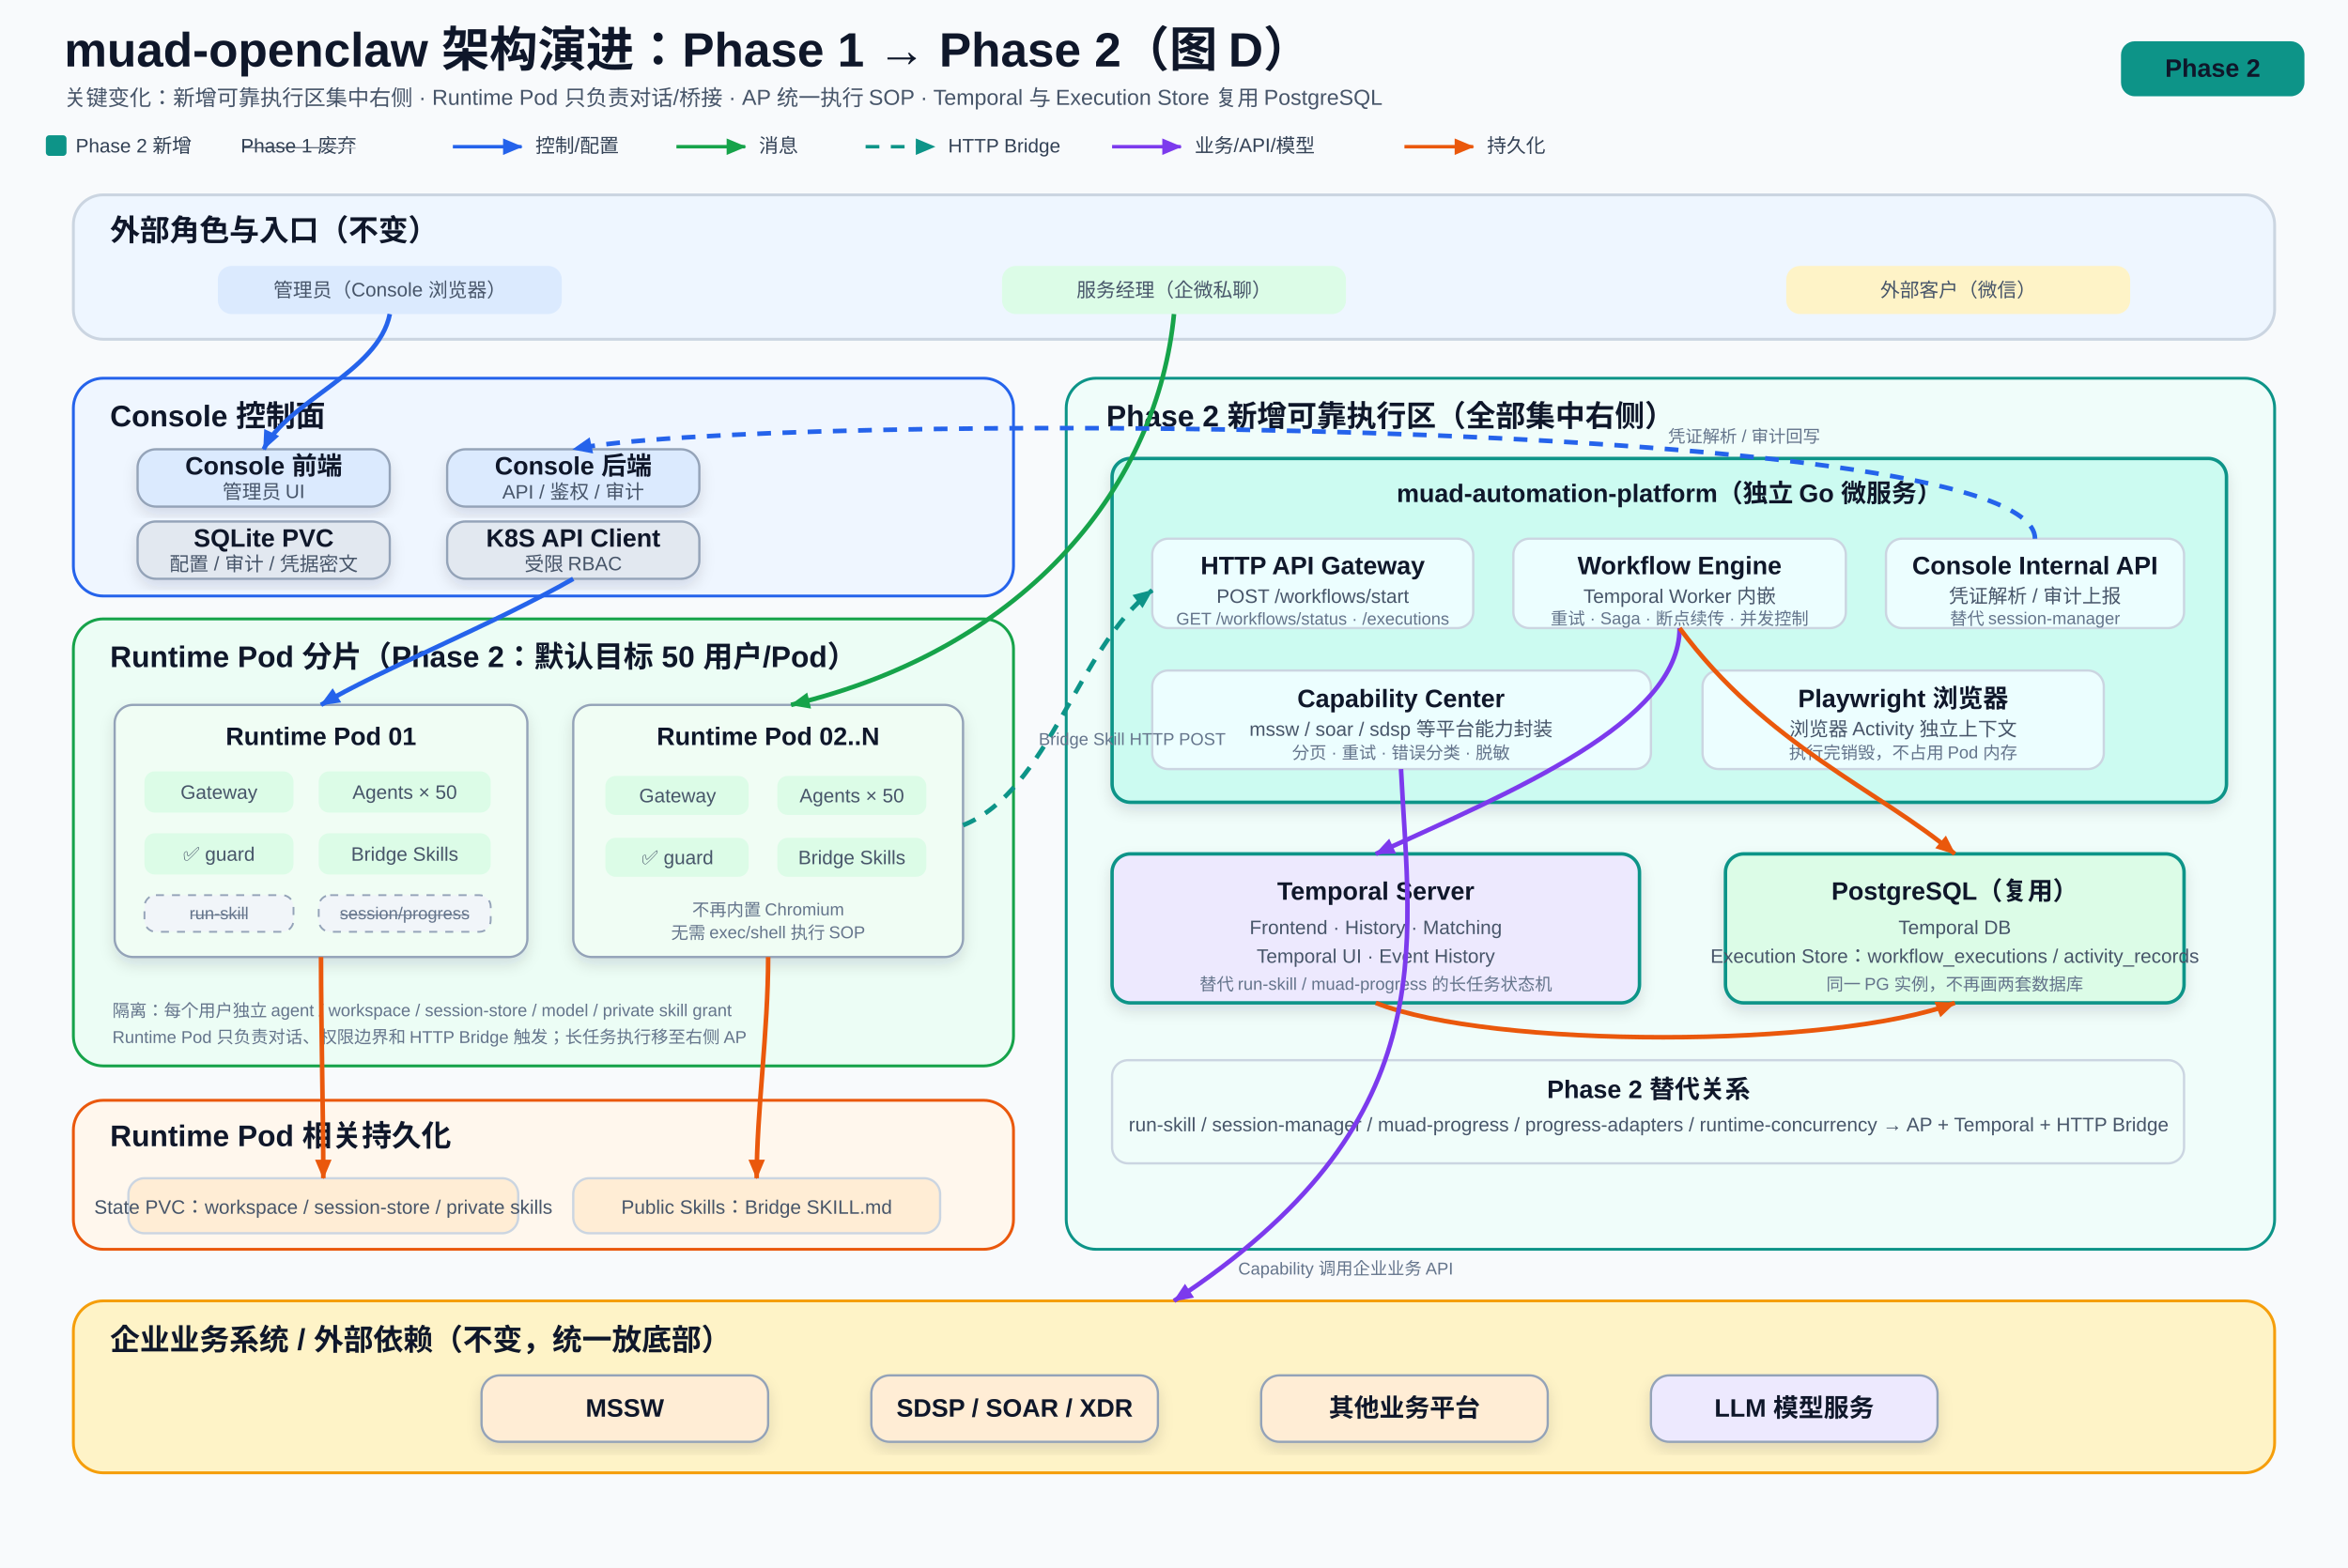
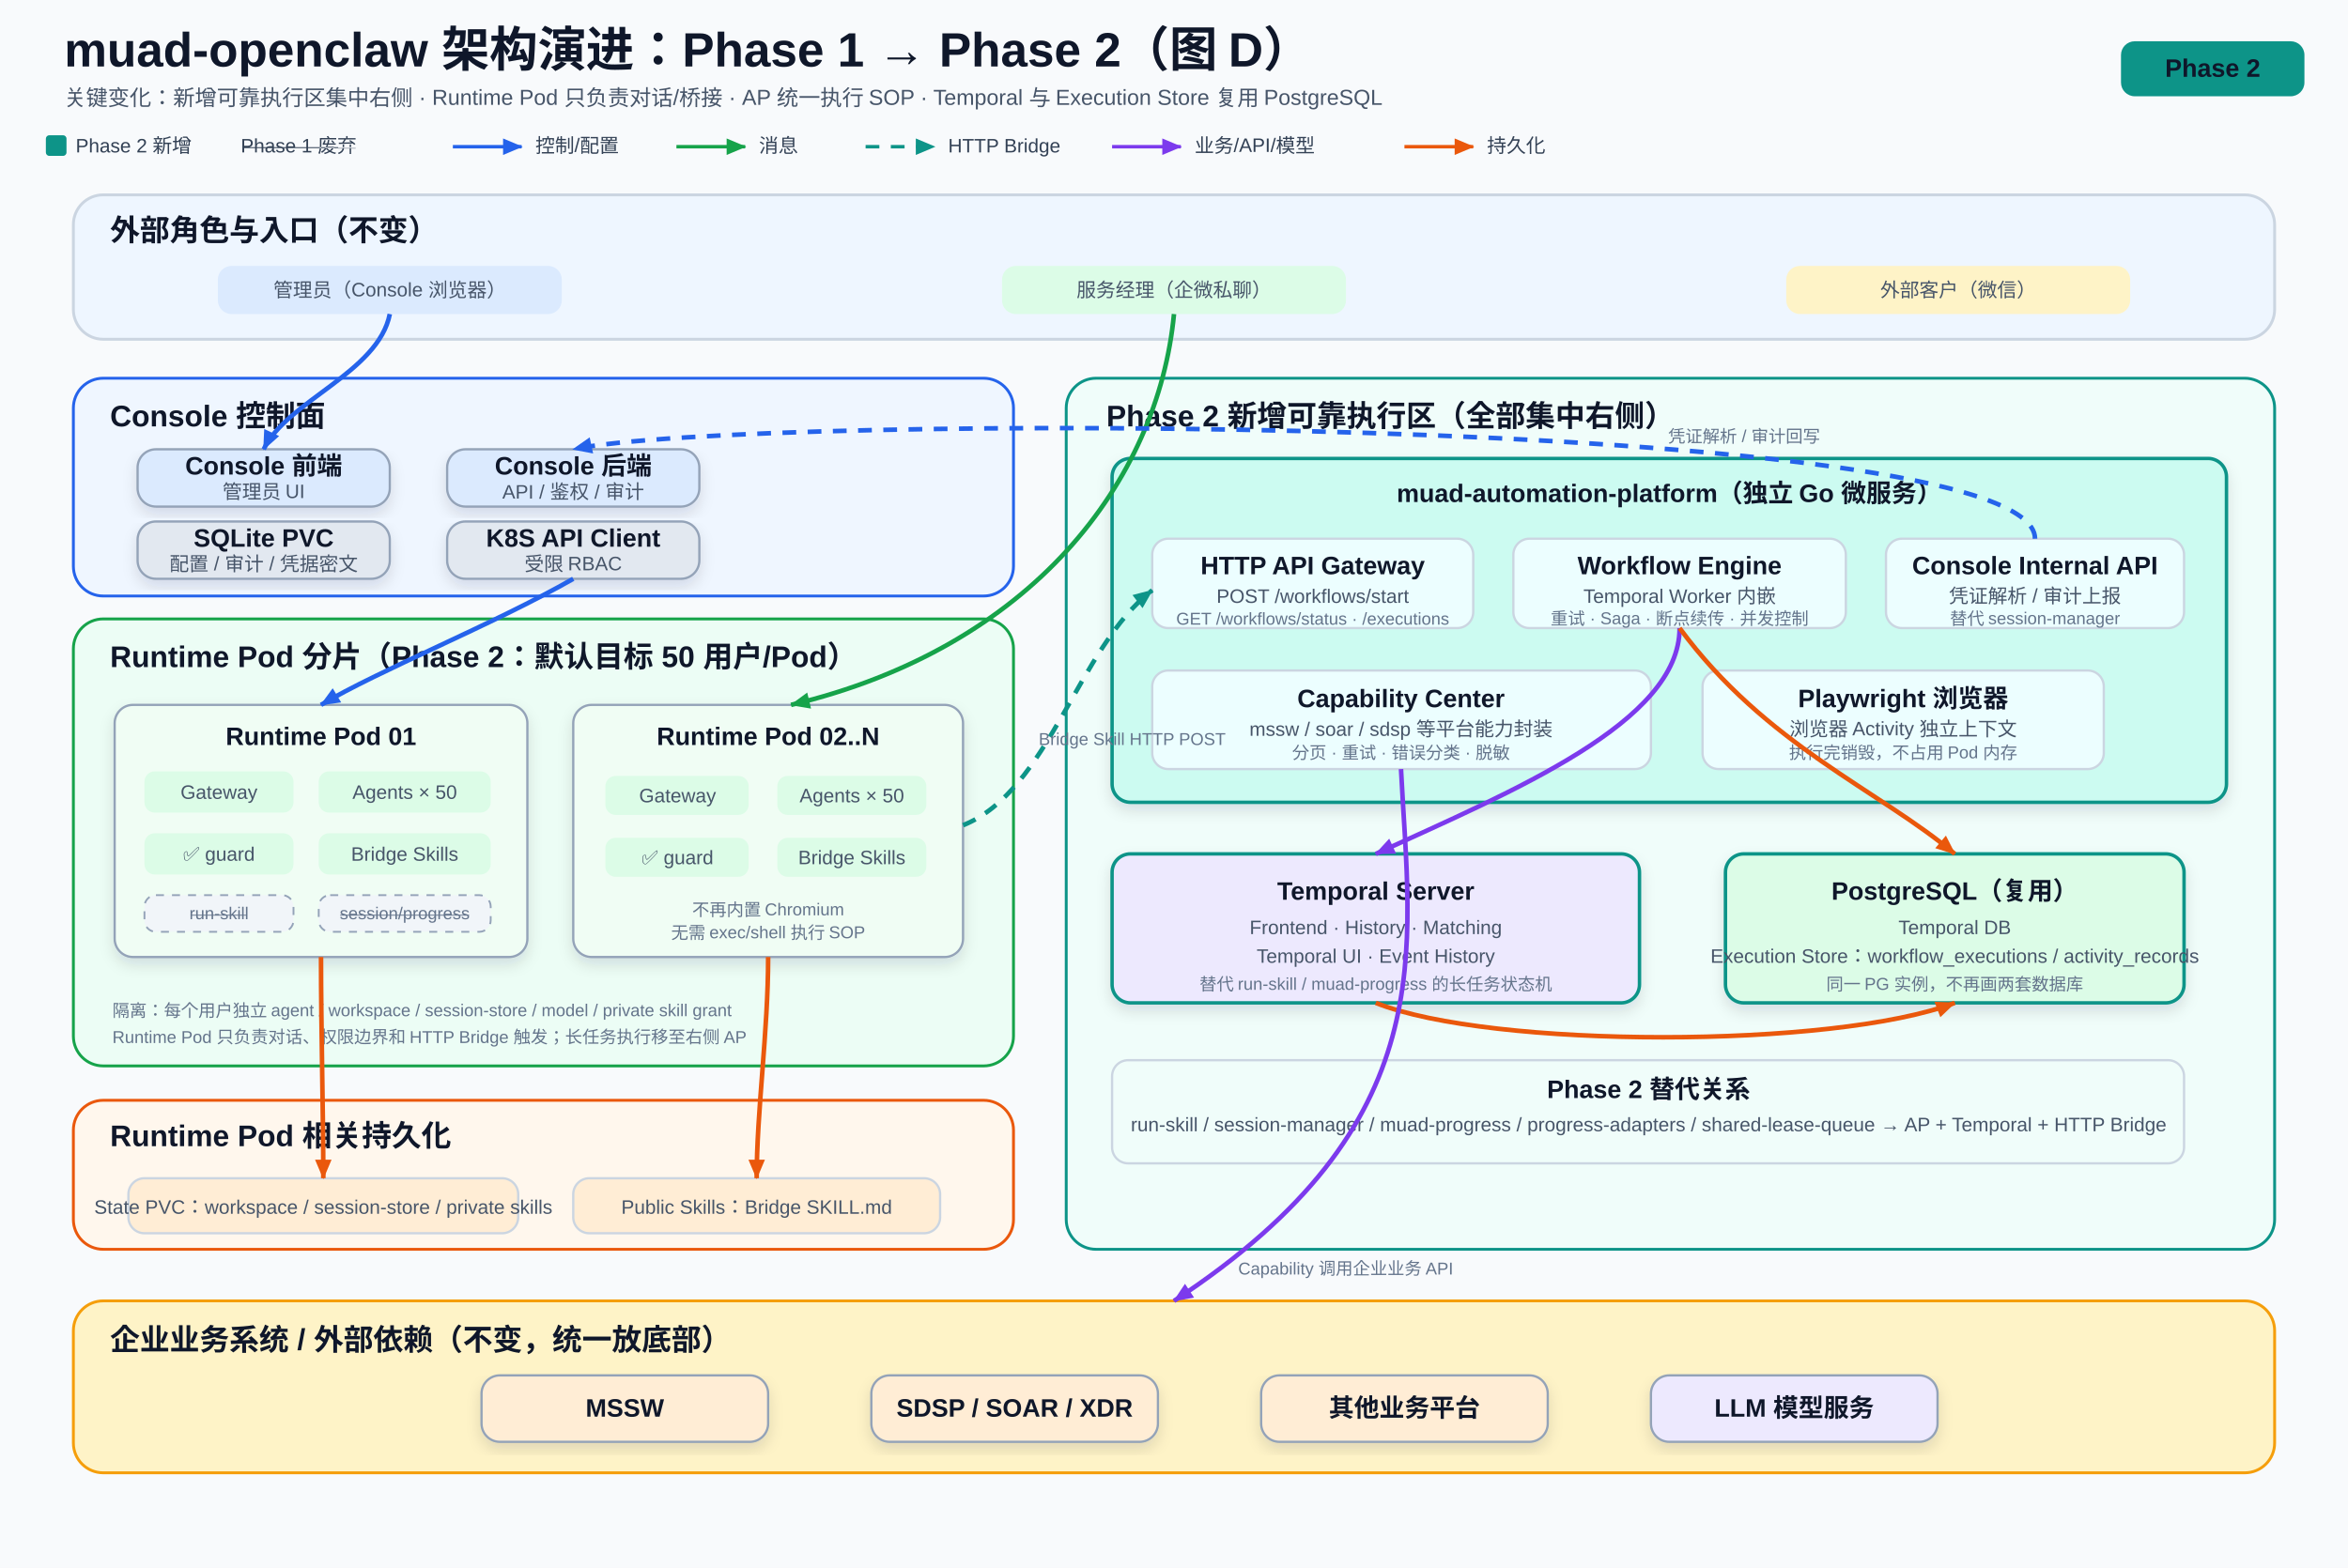
<svg xmlns="http://www.w3.org/2000/svg" width="2048" height="1368" viewBox="0 0 2048 1368" role="img" aria-labelledby="title desc">
  <defs>
    <marker id="arrow-control" viewBox="0 0 10 10" refX="9" refY="5" markerWidth="18" markerHeight="18" orient="auto" markerUnits="userSpaceOnUse">
      <path d="M0,1 L9.5,5 L0,9 z" fill="#2563eb" />
    </marker>
    <marker id="arrow-message" viewBox="0 0 10 10" refX="9" refY="5" markerWidth="18" markerHeight="18" orient="auto" markerUnits="userSpaceOnUse">
      <path d="M0,1 L9.5,5 L0,9 z" fill="#16a34a" />
    </marker>
    <marker id="arrow-bridge" viewBox="0 0 10 10" refX="9" refY="5" markerWidth="18" markerHeight="18" orient="auto" markerUnits="userSpaceOnUse">
      <path d="M0,1 L9.5,5 L0,9 z" fill="#0d9488" />
    </marker>
    <marker id="arrow-data" viewBox="0 0 10 10" refX="9" refY="5" markerWidth="18" markerHeight="18" orient="auto" markerUnits="userSpaceOnUse">
      <path d="M0,1 L9.5,5 L0,9 z" fill="#7c3aed" />
    </marker>
    <marker id="arrow-store" viewBox="0 0 10 10" refX="9" refY="5" markerWidth="18" markerHeight="18" orient="auto" markerUnits="userSpaceOnUse">
      <path d="M0,1 L9.5,5 L0,9 z" fill="#ea580c" />
    </marker>
    <filter id="shadow" x="-10%" y="-10%" width="120%" height="130%">
      <feDropShadow dx="0" dy="6" stdDeviation="6" flood-color="#0f172a" flood-opacity="0.12" />
    </filter>
    <style>
      .bg{fill:#f8fafc}
      .title{fill:#0f172a;font:700 42px Arial,"PingFang SC","Microsoft YaHei",sans-serif}
      .subtitle{fill:#475569;font:400 19px Arial,"PingFang SC","Microsoft YaHei",sans-serif}
      .section-title{fill:#0f172a;font:700 26px Arial,"PingFang SC","Microsoft YaHei",sans-serif}
      .label{fill:#0f172a;font:700 22px Arial,"PingFang SC","Microsoft YaHei",sans-serif}
      .small{fill:#475569;font:400 17px Arial,"PingFang SC","Microsoft YaHei",sans-serif}
      .tiny{fill:#64748b;font:400 15px Arial,"PingFang SC","Microsoft YaHei",sans-serif}
      .legend{fill:#334155;font:400 17px Arial,"PingFang SC","Microsoft YaHei",sans-serif}
      .area{stroke-width:2.5;rx:26}
      .card{stroke:#94a3b8;stroke-width:2;rx:16;filter:url(#shadow)}
      .inner{stroke:#cbd5e1;stroke-width:2;rx:14}
      .phase2{stroke:#0d9488;stroke-width:3;rx:16;filter:url(#shadow)}
      .deprecated{stroke:#94a3b8;stroke-width:1.6;stroke-dasharray:7 7;rx:10}
      .control{fill:none;stroke:#2563eb;stroke-width:4;marker-end:url(#arrow-control)}
      .message{fill:none;stroke:#16a34a;stroke-width:4;marker-end:url(#arrow-message)}
      .bridge{fill:none;stroke:#0d9488;stroke-width:4;marker-end:url(#arrow-bridge)}
      .data{fill:none;stroke:#7c3aed;stroke-width:4;marker-end:url(#arrow-data)}
      .store{fill:none;stroke:#ea580c;stroke-width:4;marker-end:url(#arrow-store)}
      .dash{stroke-dasharray:12 10}
      .thin{stroke-width:3}
      .strike{text-decoration:line-through}
    </style>
  </defs>
  <rect class="bg" width="2048" height="1368" />
  <text x="56" y="58" class="title">muad-openclaw 架构演进：Phase 1 → Phase 2（图 D）</text>
  <text x="56" y="92" class="subtitle">关键变化：新增可靠执行区集中右侧 · Runtime Pod 只负责对话/桥接 · AP 统一执行 SOP · Temporal 与 Execution Store 复用 PostgreSQL</text>
  <g transform="translate(40 118)">
    <rect width="18" height="18" rx="3" fill="#0d9488" />
    <text x="26" y="15" class="legend">Phase 2 新增</text>
    <text x="170" y="15" class="legend strike" fill="#94a3b8">Phase 1 废弃</text>
    <line x1="355" y1="10" x2="415" y2="10" class="control thin" />
    <text x="427" y="15" class="legend">控制/配置</text>
    <line x1="550" y1="10" x2="610" y2="10" class="message thin" />
    <text x="622" y="15" class="legend">消息</text>
    <line x1="715" y1="10" x2="775" y2="10" class="bridge thin dash" />
    <text x="787" y="15" class="legend">HTTP Bridge</text>
    <line x1="930" y1="10" x2="990" y2="10" class="data thin" />
    <text x="1002" y="15" class="legend">业务/API/模型</text>
    <line x1="1185" y1="10" x2="1245" y2="10" class="store thin" />
    <text x="1257" y="15" class="legend">持久化</text>
  </g>
  <rect x="1850" y="36" width="160" height="48" rx="12" fill="#0d9488" />
  <text x="1930" y="67" text-anchor="middle" class="label" fill="#fff">Phase 2</text>
  <rect x="64" y="170" width="1920" height="126" class="area" fill="#eef6ff" stroke="#cbd5e1" />
  <text x="96" y="210" class="section-title">外部角色与入口（不变）</text>
  <rect x="190" y="232" width="300" height="42" rx="12" fill="#dbeafe" />
  <text x="340" y="259" text-anchor="middle" class="small">管理员（Console 浏览器）</text>
  <rect x="874" y="232" width="300" height="42" rx="12" fill="#dcfce7" />
  <text x="1024" y="259" text-anchor="middle" class="small">服务经理（企微私聊）</text>
  <rect x="1558" y="232" width="300" height="42" rx="12" fill="#fef3c7" />
  <text x="1708" y="259" text-anchor="middle" class="small">外部客户（微信）</text>
  <rect x="64" y="330" width="820" height="190" class="area" fill="#eff6ff" stroke="#2563eb" />
  <text x="96" y="372" class="section-title" fill="#2563eb">Console 控制面</text>
  <rect x="120" y="392" width="220" height="50" class="card" fill="#dbeafe" />
  <text x="230" y="414" text-anchor="middle" class="label">Console 前端</text>
  <text x="230" y="435" text-anchor="middle" class="small">管理员 UI</text>
  <rect x="390" y="392" width="220" height="50" class="card" fill="#dbeafe" />
  <text x="500" y="414" text-anchor="middle" class="label">Console 后端</text>
  <text x="500" y="435" text-anchor="middle" class="small">API / 鉴权 / 审计</text>
  <rect x="120" y="455" width="220" height="50" class="card" fill="#e2e8f0" />
  <text x="230" y="477" text-anchor="middle" class="label">SQLite PVC</text>
  <text x="230" y="498" text-anchor="middle" class="small">配置 / 审计 / 凭据密文</text>
  <rect x="390" y="455" width="220" height="50" class="card" fill="#e2e8f0" />
  <text x="500" y="477" text-anchor="middle" class="label">K8S API Client</text>
  <text x="500" y="498" text-anchor="middle" class="small">受限 RBAC</text>
  <rect x="64" y="540" width="820" height="390" class="area" fill="#ecfdf5" stroke="#16a34a" />
  <text x="96" y="582" class="section-title" fill="#16a34a">Runtime Pod 分片（Phase 2：默认目标 50 用户/Pod）</text>
  <g transform="translate(100 615)">
    <rect width="360" height="220" class="card" fill="#f0fdf4" />
    <text x="180" y="35" text-anchor="middle" class="label">Runtime Pod 01</text>
    <rect x="26" y="58" width="130" height="36" rx="9" fill="#dcfce7" />
    <text x="91" y="82" text-anchor="middle" class="small">Gateway</text>
    <rect x="178" y="58" width="150" height="36" rx="9" fill="#dcfce7" />
    <text x="253" y="82" text-anchor="middle" class="small">Agents × 50</text>
    <rect x="26" y="112" width="130" height="36" rx="9" fill="#dcfce7" />
    <text x="91" y="136" text-anchor="middle" class="small">✅ guard</text>
    <rect x="178" y="112" width="150" height="36" rx="9" fill="#dcfce7" />
    <text x="253" y="136" text-anchor="middle" class="small">Bridge Skills</text>
    <rect x="26" y="166" width="130" height="32" class="deprecated" fill="#f1f5f9" />
    <text x="91" y="187" text-anchor="middle" class="tiny strike">run-skill</text>
    <rect x="178" y="166" width="150" height="32" class="deprecated" fill="#f1f5f9" />
    <text x="253" y="187" text-anchor="middle" class="tiny strike">session/progress</text>
  </g>
  <g transform="translate(500 615)">
    <rect width="340" height="220" class="card" fill="#f0fdf4" />
    <text x="170" y="35" text-anchor="middle" class="label">Runtime Pod 02..N</text>
    <rect x="28" y="62" width="125" height="34" rx="9" fill="#dcfce7" />
    <text x="91" y="85" text-anchor="middle" class="small">Gateway</text>
    <rect x="178" y="62" width="130" height="34" rx="9" fill="#dcfce7" />
    <text x="243" y="85" text-anchor="middle" class="small">Agents × 50</text>
    <rect x="28" y="116" width="125" height="34" rx="9" fill="#dcfce7" />
    <text x="91" y="139" text-anchor="middle" class="small">✅ guard</text>
    <rect x="178" y="116" width="130" height="34" rx="9" fill="#dcfce7" />
    <text x="243" y="139" text-anchor="middle" class="small">Bridge Skills</text>
    <text x="170" y="184" text-anchor="middle" class="tiny">不再内置 Chromium</text>
    <text x="170" y="204" text-anchor="middle" class="tiny">无需 exec/shell 执行 SOP</text>
  </g>
  <text x="98" y="887" class="tiny">隔离：每个用户独立 agent / workspace / session-store / model / private skill grant</text>
  <text x="98" y="910" class="tiny">Runtime Pod 只负责对话、权限边界和 HTTP Bridge 触发；长任务执行移至右侧 AP</text>
  <rect x="64" y="960" width="820" height="130" class="area" fill="#fff7ed" stroke="#ea580c" />
  <text x="96" y="1000" class="section-title" fill="#ea580c">Runtime Pod 相关持久化</text>
  <rect x="112" y="1028" width="340" height="48" class="inner" fill="#ffedd5" />
  <text x="282" y="1059" text-anchor="middle" class="small">State PVC：workspace / session-store / private skills</text>
  <rect x="500" y="1028" width="320" height="48" class="inner" fill="#ffedd5" />
  <text x="660" y="1059" text-anchor="middle" class="small">Public Skills：Bridge SKILL.md</text>
  <rect x="930" y="330" width="1054" height="760" class="area" fill="#f0fdfa" stroke="#0d9488" stroke-width="3" />
  <text x="965" y="372" class="section-title" fill="#0d9488">Phase 2 新增可靠执行区（全部集中右侧）</text>
  <rect x="970" y="400" width="972" height="300" class="phase2" fill="#ccfbf1" />
  <text x="1456" y="438" text-anchor="middle" class="label">muad-automation-platform（独立 Go 微服务）</text>
  <rect x="1005" y="470" width="280" height="78" class="inner" fill="#ecfeff" stroke="#0d9488" />
  <text x="1145" y="501" text-anchor="middle" class="label">HTTP API Gateway</text>
  <text x="1145" y="526" text-anchor="middle" class="small">POST /workflows/start</text>
  <text x="1145" y="545" text-anchor="middle" class="tiny">GET /workflows/status · /executions</text>
  <rect x="1320" y="470" width="290" height="78" class="inner" fill="#ecfeff" stroke="#0d9488" />
  <text x="1465" y="501" text-anchor="middle" class="label">Workflow Engine</text>
  <text x="1465" y="526" text-anchor="middle" class="small">Temporal Worker 内嵌</text>
  <text x="1465" y="545" text-anchor="middle" class="tiny">重试 · Saga · 断点续传 · 并发控制</text>
  <rect x="1645" y="470" width="260" height="78" class="inner" fill="#ecfeff" stroke="#0d9488" />
  <text x="1775" y="501" text-anchor="middle" class="label">Console Internal API</text>
  <text x="1775" y="526" text-anchor="middle" class="small">凭证解析 / 审计上报</text>
  <text x="1775" y="545" text-anchor="middle" class="tiny">替代 session-manager</text>
  <rect x="1005" y="585" width="435" height="86" class="inner" fill="#ecfeff" stroke="#0d9488" />
  <text x="1222" y="617" text-anchor="middle" class="label">Capability Center</text>
  <text x="1222" y="642" text-anchor="middle" class="small">mssw / soar / sdsp 等平台能力封装</text>
  <text x="1222" y="662" text-anchor="middle" class="tiny">分页 · 重试 · 错误分类 · 脱敏</text>
  <rect x="1485" y="585" width="350" height="86" class="inner" fill="#ecfeff" stroke="#0d9488" />
  <text x="1660" y="617" text-anchor="middle" class="label">Playwright 浏览器</text>
  <text x="1660" y="642" text-anchor="middle" class="small">浏览器 Activity 独立上下文</text>
  <text x="1660" y="662" text-anchor="middle" class="tiny">执行完销毁，不占用 Pod 内存</text>
  <rect x="970" y="745" width="460" height="130" class="phase2" fill="#ede9fe" stroke="#7c3aed" />
  <text x="1200" y="785" text-anchor="middle" class="label">Temporal Server</text>
  <text x="1200" y="815" text-anchor="middle" class="small">Frontend · History · Matching</text>
  <text x="1200" y="840" text-anchor="middle" class="small">Temporal UI · Event History</text>
  <text x="1200" y="864" text-anchor="middle" class="tiny">替代 run-skill / muad-progress 的长任务状态机</text>
  <rect x="1505" y="745" width="400" height="130" class="phase2" fill="#dcfce7" stroke="#0d9488" />
  <text x="1705" y="785" text-anchor="middle" class="label">PostgreSQL（复用）</text>
  <text x="1705" y="815" text-anchor="middle" class="small">Temporal DB</text>
  <text x="1705" y="840" text-anchor="middle" class="small">Execution Store：workflow_executions / activity_records</text>
  <text x="1705" y="864" text-anchor="middle" class="tiny">同一 PG 实例，不再画两套数据库</text>
  <rect x="970" y="925" width="935" height="90" class="inner" fill="#f0fdfa" stroke="#0d9488" />
  <text x="1438" y="958" text-anchor="middle" class="label">Phase 2 替代关系</text>
-   <text x="1438" y="987" text-anchor="middle" class="small">run-skill / session-manager / muad-progress / progress-adapters / runtime-concurrency → AP + Temporal + HTTP Bridge</text>
+   <text x="1438" y="987" text-anchor="middle" class="small">run-skill / session-manager / muad-progress / progress-adapters / shared-lease-queue → AP + Temporal + HTTP Bridge</text>
  <rect x="64" y="1135" width="1920" height="150" class="area" fill="#fef3c7" stroke="#f59e0b" />
  <text x="96" y="1178" class="section-title">企业业务系统 / 外部依赖（不变，统一放底部）</text>
  <rect x="420" y="1200" width="250" height="58" class="card" fill="#ffedd5" />
  <text x="545" y="1236" text-anchor="middle" class="label">MSSW</text>
  <rect x="760" y="1200" width="250" height="58" class="card" fill="#ffedd5" />
  <text x="885" y="1236" text-anchor="middle" class="label">SDSP / SOAR / XDR</text>
  <rect x="1100" y="1200" width="250" height="58" class="card" fill="#ffedd5" />
  <text x="1225" y="1236" text-anchor="middle" class="label">其他业务平台</text>
  <rect x="1440" y="1200" width="250" height="58" class="card" fill="#ede9fe" />
  <text x="1565" y="1236" text-anchor="middle" class="label">LLM 模型服务</text>
  <path d="M340 274 C330 325, 250 350, 230 392" class="control" />
  <path d="M1024 274 C1010 420, 900 565, 690 615" class="message" />
  <path d="M500 505 C430 545, 330 585, 280 615" class="control" />
  <path d="M840 720 C915 690, 940 565, 1005 515" class="bridge dash" />
  <text x="906" y="650" class="tiny" fill="#0d9488">Bridge Skill HTTP POST</text>
  <path d="M1775 470 C1775 360, 650 360, 500 392" class="control dash" />
  <text x="1455" y="386" class="tiny" fill="#2563eb">凭证解析 / 审计回写</text>
  <path d="M1465 548 C1465 630, 1320 690, 1200 745" class="data" />
  <path d="M1200 875 C1300 915, 1600 915, 1705 875" class="store" />
  <path d="M1465 548 C1540 650, 1640 690, 1705 745" class="store" />
  <path d="M1222 671 C1230 830, 1260 980, 1024 1135" class="data" />
  <text x="1080" y="1112" class="tiny" fill="#7c3aed">Capability 调用企业业务 API</text>
  <path d="M280 835 C280 900, 282 970, 282 1028" class="store" />
  <path d="M670 835 C670 900, 660 970, 660 1028" class="store" />
</svg>
